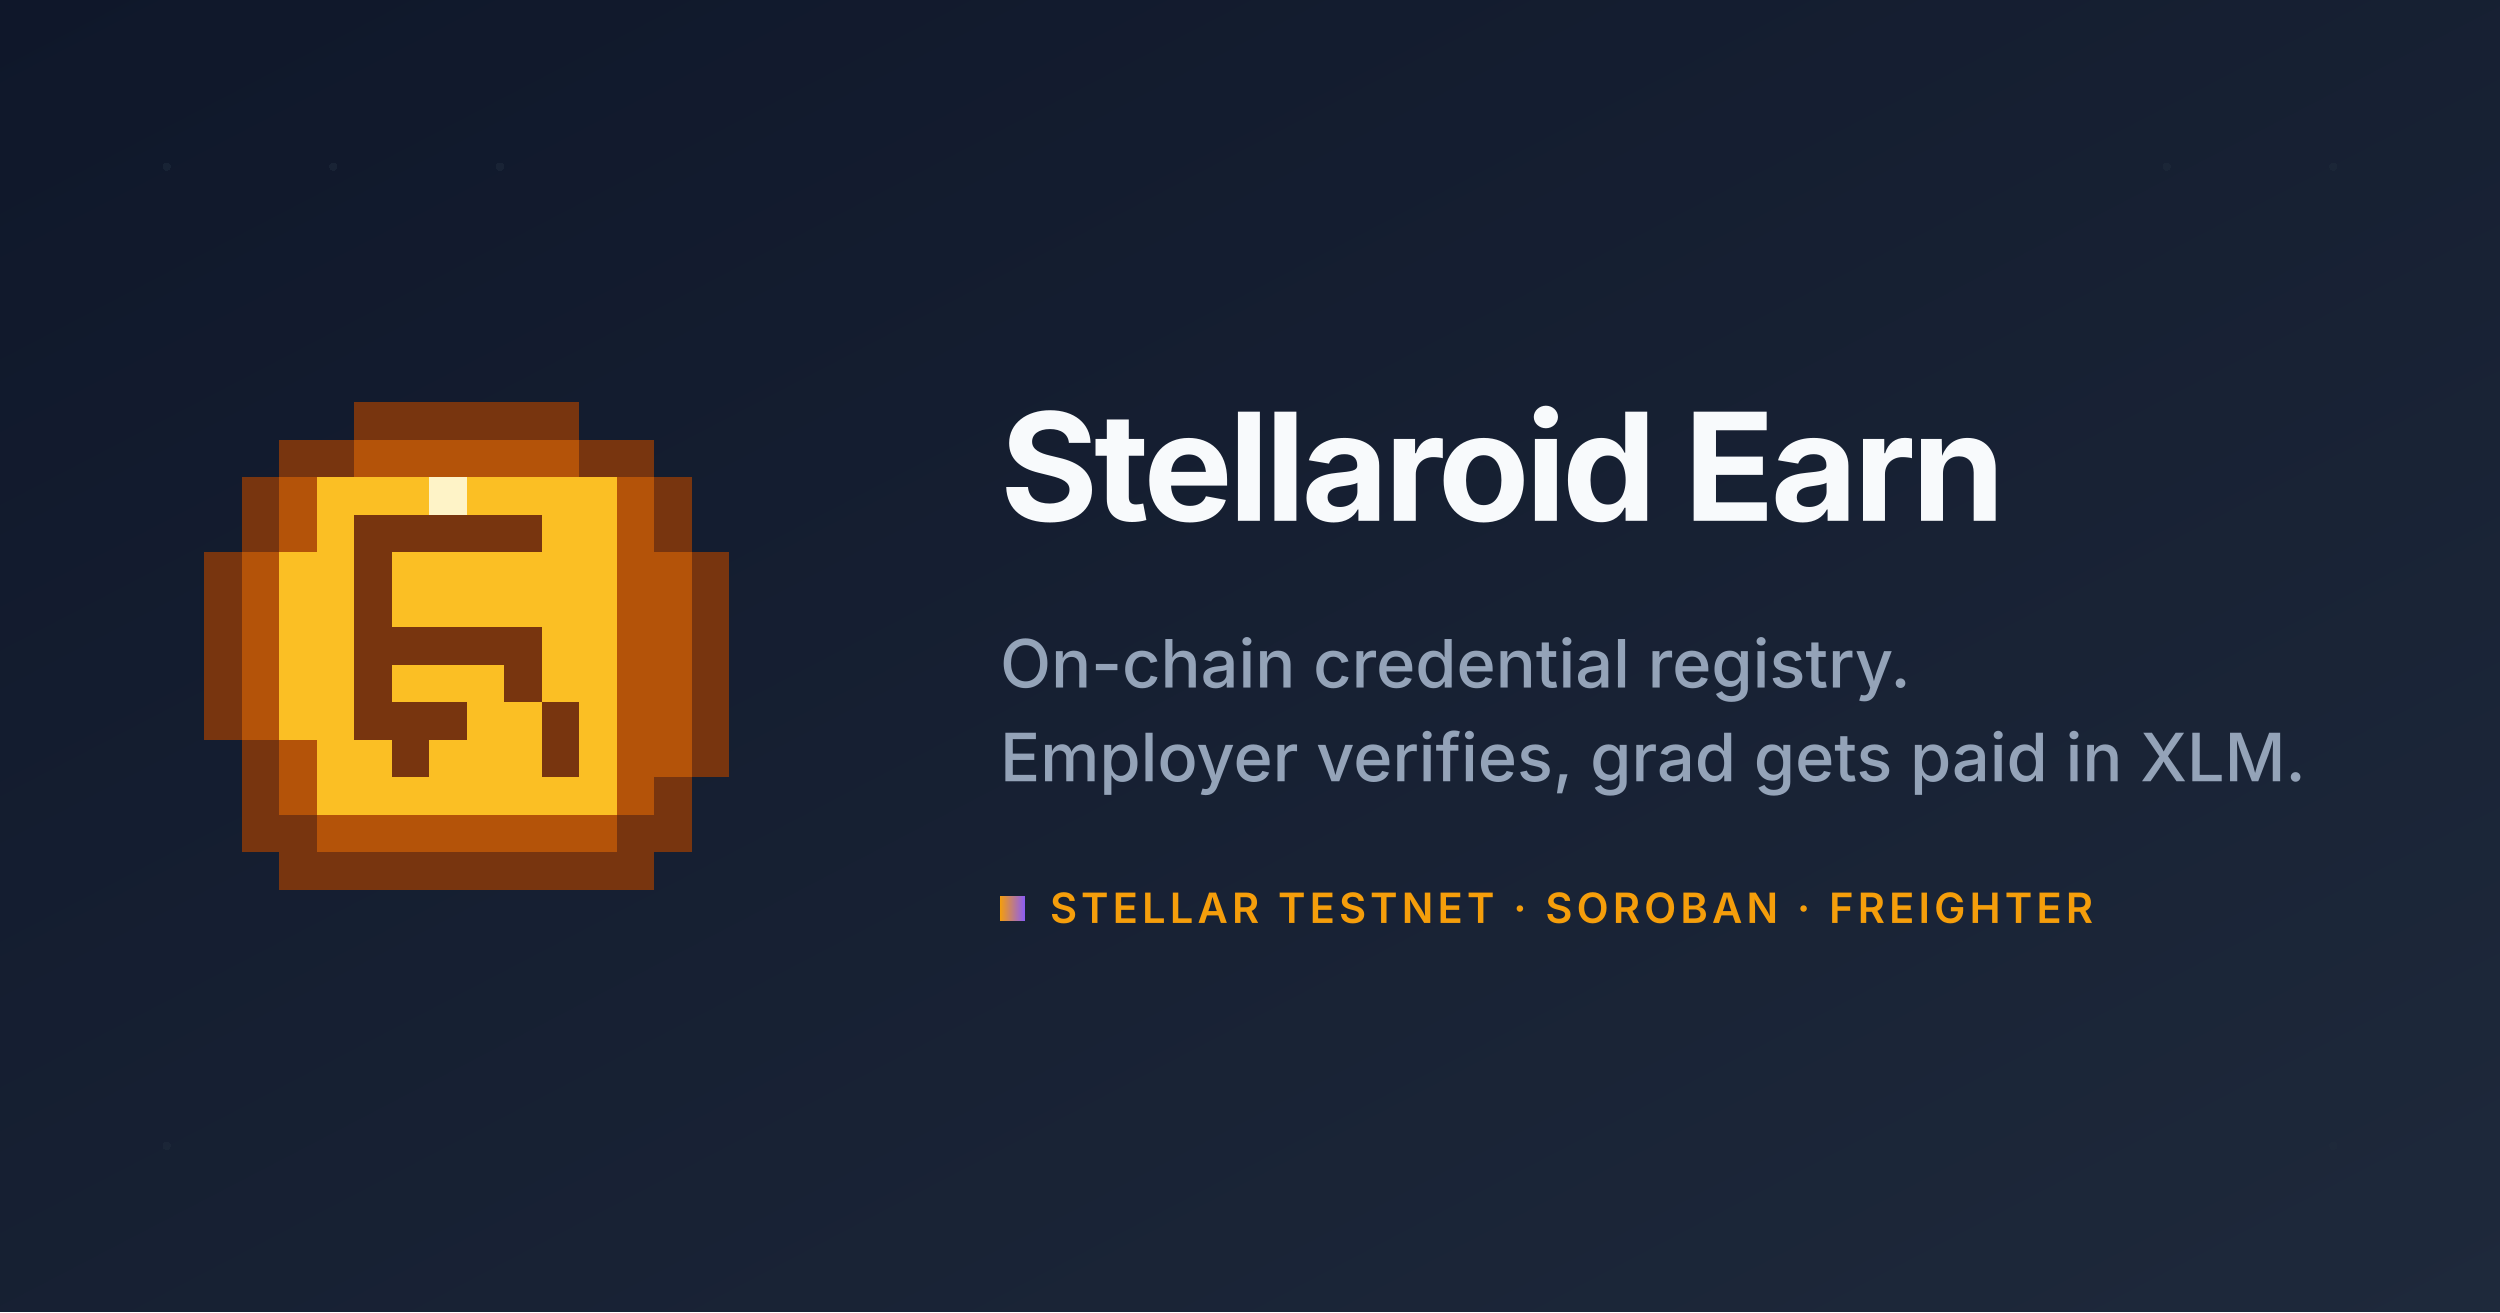
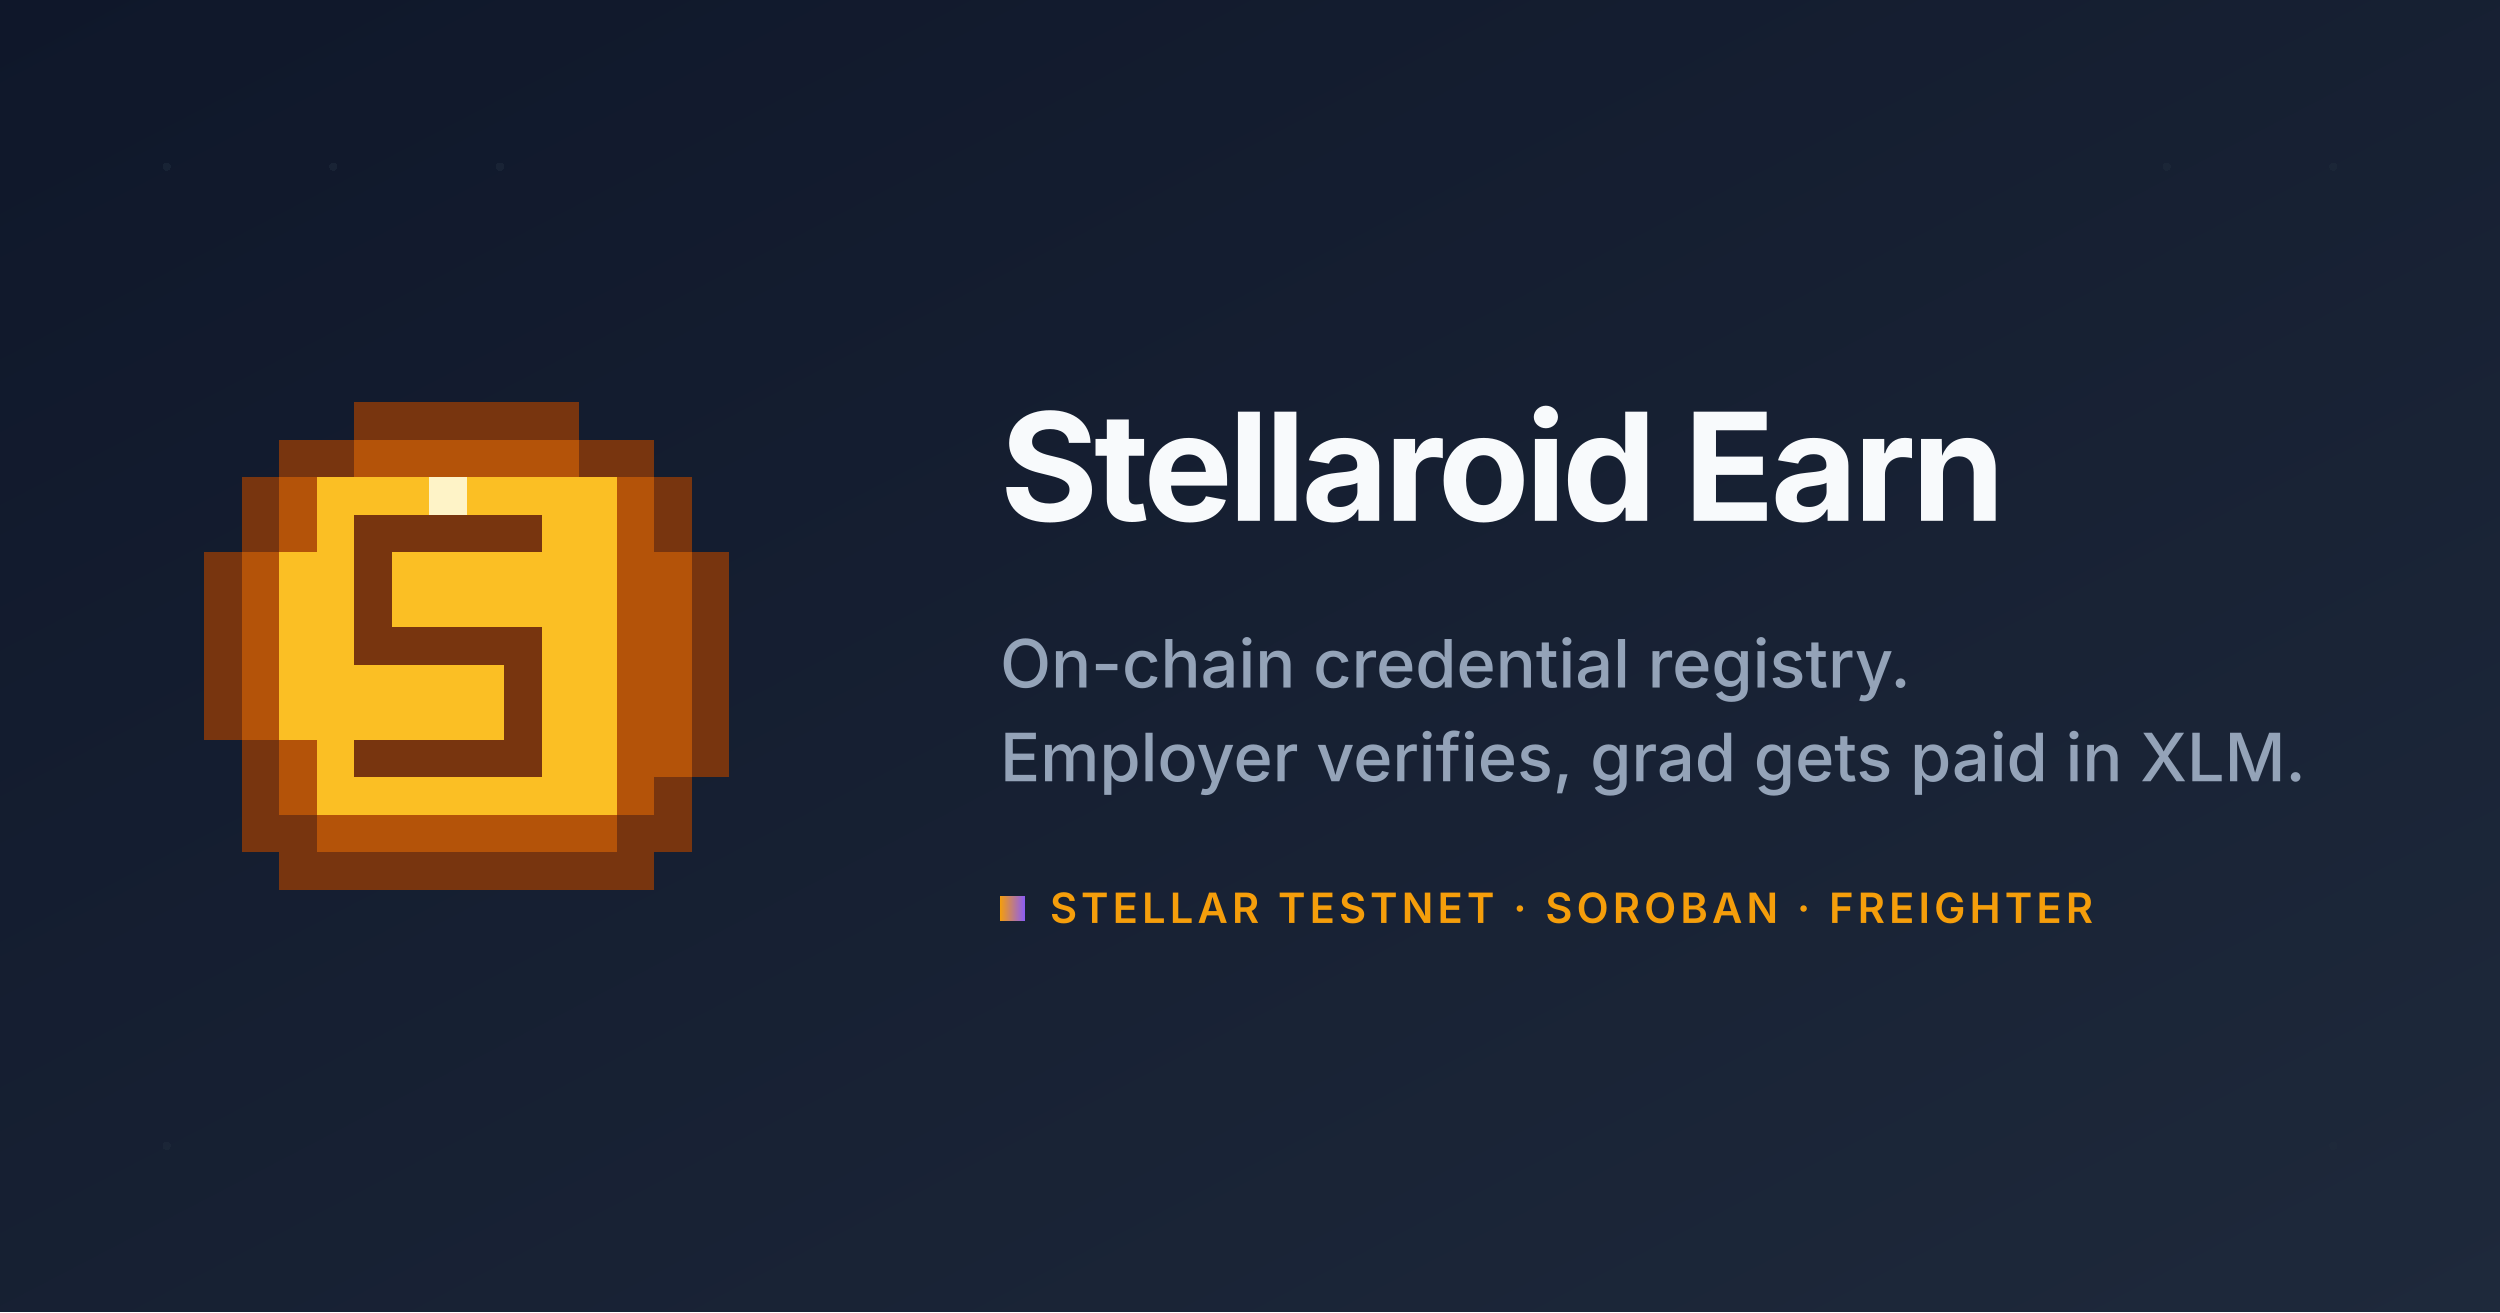
<svg xmlns="http://www.w3.org/2000/svg" viewBox="0 0 1200 630" shape-rendering="crispEdges" role="img">
  <defs>
    <linearGradient id="bg" x1="0" y1="0" x2="1" y2="1">
      <stop offset="0%" stop-color="#0F172A" />
      <stop offset="100%" stop-color="#1E293B" />
    </linearGradient>
    <linearGradient id="accent" x1="0" y1="0" x2="1" y2="0">
      <stop offset="0%" stop-color="#F59E0B" />
      <stop offset="100%" stop-color="#8B5CF6" />
    </linearGradient>
    <style>
      .sh{fill:#78350F}.md{fill:#B45309}.hi{fill:#FBBF24}.gl{fill:#FEF3C7}
    </style>
  </defs>
  <rect width="1200" height="630" fill="url(#bg)" />
  <g fill="#1E293B" opacity="0.6">
    <circle cx="80" cy="80" r="2" />
    <circle cx="160" cy="80" r="2" />
    <circle cx="240" cy="80" r="2" />
    <circle cx="1040" cy="80" r="2" />
    <circle cx="1120" cy="80" r="2" />
    <circle cx="80" cy="550" r="2" />
    <circle cx="1120" cy="550" r="2" />
  </g>
  <g transform="translate(80, 175) scale(4.5)">
    <rect class="sh" x="20" y="4" width="4" height="4" />
    <rect class="sh" x="24" y="4" width="4" height="4" />
    <rect class="sh" x="28" y="4" width="4" height="4" />
    <rect class="sh" x="32" y="4" width="4" height="4" />
    <rect class="sh" x="36" y="4" width="4" height="4" />
    <rect class="sh" x="40" y="4" width="4" height="4" />
    <rect class="sh" x="12" y="8" width="4" height="4" />
    <rect class="sh" x="16" y="8" width="4" height="4" />
    <rect class="md" x="20" y="8" width="4" height="4" />
    <rect class="md" x="24" y="8" width="4" height="4" />
    <rect class="md" x="28" y="8" width="4" height="4" />
    <rect class="md" x="32" y="8" width="4" height="4" />
    <rect class="md" x="36" y="8" width="4" height="4" />
    <rect class="md" x="40" y="8" width="4" height="4" />
    <rect class="sh" x="44" y="8" width="4" height="4" />
    <rect class="sh" x="48" y="8" width="4" height="4" />
    <rect class="sh" x="8" y="12" width="4" height="4" />
    <rect class="md" x="12" y="12" width="4" height="4" />
    <rect class="hi" x="16" y="12" width="4" height="4" />
    <rect class="hi" x="20" y="12" width="4" height="4" />
    <rect class="hi" x="24" y="12" width="4" height="4" />
    <rect class="gl" x="28" y="12" width="4" height="4" />
    <rect class="hi" x="32" y="12" width="4" height="4" />
    <rect class="hi" x="36" y="12" width="4" height="4" />
    <rect class="hi" x="40" y="12" width="4" height="4" />
    <rect class="hi" x="44" y="12" width="4" height="4" />
    <rect class="md" x="48" y="12" width="4" height="4" />
    <rect class="sh" x="52" y="12" width="4" height="4" />
    <rect class="sh" x="8" y="16" width="4" height="4" />
    <rect class="md" x="12" y="16" width="4" height="4" />
    <rect class="hi" x="16" y="16" width="4" height="4" />
    <rect class="sh" x="20" y="16" width="4" height="4" />
    <rect class="sh" x="24" y="16" width="4" height="4" />
    <rect class="sh" x="28" y="16" width="4" height="4" />
    <rect class="sh" x="32" y="16" width="4" height="4" />
    <rect class="sh" x="36" y="16" width="4" height="4" />
    <rect class="hi" x="40" y="16" width="4" height="4" />
    <rect class="hi" x="44" y="16" width="4" height="4" />
    <rect class="md" x="48" y="16" width="4" height="4" />
    <rect class="sh" x="52" y="16" width="4" height="4" />
    <rect class="sh" x="4" y="20" width="4" height="4" />
    <rect class="md" x="8" y="20" width="4" height="4" />
    <rect class="hi" x="12" y="20" width="4" height="4" />
    <rect class="hi" x="16" y="20" width="4" height="4" />
    <rect class="sh" x="20" y="20" width="4" height="4" />
    <rect class="hi" x="24" y="20" width="4" height="4" />
    <rect class="hi" x="28" y="20" width="4" height="4" />
    <rect class="hi" x="32" y="20" width="4" height="4" />
    <rect class="hi" x="36" y="20" width="4" height="4" />
    <rect class="hi" x="40" y="20" width="4" height="4" />
    <rect class="hi" x="44" y="20" width="4" height="4" />
    <rect class="md" x="48" y="20" width="4" height="4" />
    <rect class="md" x="52" y="20" width="4" height="4" />
    <rect class="sh" x="56" y="20" width="4" height="4" />
    <rect class="sh" x="4" y="24" width="4" height="4" />
    <rect class="md" x="8" y="24" width="4" height="4" />
    <rect class="hi" x="12" y="24" width="4" height="4" />
    <rect class="hi" x="16" y="24" width="4" height="4" />
    <rect class="sh" x="20" y="24" width="4" height="4" />
    <rect class="hi" x="24" y="24" width="4" height="4" />
    <rect class="hi" x="28" y="24" width="4" height="4" />
    <rect class="hi" x="32" y="24" width="4" height="4" />
    <rect class="hi" x="36" y="24" width="4" height="4" />
    <rect class="hi" x="40" y="24" width="4" height="4" />
    <rect class="hi" x="44" y="24" width="4" height="4" />
    <rect class="md" x="48" y="24" width="4" height="4" />
    <rect class="md" x="52" y="24" width="4" height="4" />
    <rect class="sh" x="56" y="24" width="4" height="4" />
    <rect class="sh" x="4" y="28" width="4" height="4" />
    <rect class="md" x="8" y="28" width="4" height="4" />
    <rect class="hi" x="12" y="28" width="4" height="4" />
    <rect class="hi" x="16" y="28" width="4" height="4" />
    <rect class="sh" x="20" y="28" width="4" height="4" />
    <rect class="sh" x="24" y="28" width="4" height="4" />
    <rect class="sh" x="28" y="28" width="4" height="4" />
    <rect class="sh" x="32" y="28" width="4" height="4" />
    <rect class="sh" x="36" y="28" width="4" height="4" />
    <rect class="hi" x="40" y="28" width="4" height="4" />
    <rect class="hi" x="44" y="28" width="4" height="4" />
    <rect class="md" x="48" y="28" width="4" height="4" />
    <rect class="md" x="52" y="28" width="4" height="4" />
    <rect class="sh" x="56" y="28" width="4" height="4" />
    <rect class="sh" x="4" y="32" width="4" height="4" />
    <rect class="md" x="8" y="32" width="4" height="4" />
    <rect class="hi" x="12" y="32" width="4" height="4" />
    <rect class="hi" x="16" y="32" width="4" height="4" />
-     <rect class="sh" x="20" y="32" width="4" height="4" />
+     <rect class="hi" x="20" y="32" width="4" height="4" />
    <rect class="hi" x="24" y="32" width="4" height="4" />
    <rect class="hi" x="28" y="32" width="4" height="4" />
    <rect class="hi" x="32" y="32" width="4" height="4" />
    <rect class="sh" x="36" y="32" width="4" height="4" />
    <rect class="hi" x="40" y="32" width="4" height="4" />
    <rect class="hi" x="44" y="32" width="4" height="4" />
    <rect class="md" x="48" y="32" width="4" height="4" />
    <rect class="md" x="52" y="32" width="4" height="4" />
    <rect class="sh" x="56" y="32" width="4" height="4" />
    <rect class="sh" x="4" y="36" width="4" height="4" />
    <rect class="md" x="8" y="36" width="4" height="4" />
    <rect class="hi" x="12" y="36" width="4" height="4" />
    <rect class="hi" x="16" y="36" width="4" height="4" />
-     <rect class="sh" x="20" y="36" width="4" height="4" />
-     <rect class="sh" x="24" y="36" width="4" height="4" />
-     <rect class="sh" x="28" y="36" width="4" height="4" />
+     <rect class="hi" x="20" y="36" width="4" height="4" />
+     <rect class="hi" x="24" y="36" width="4" height="4" />
+     <rect class="hi" x="28" y="36" width="4" height="4" />
    <rect class="hi" x="32" y="36" width="4" height="4" />
-     <rect class="hi" x="36" y="36" width="4" height="4" />
-     <rect class="sh" x="40" y="36" width="4" height="4" />
+     <rect class="sh" x="36" y="36" width="4" height="4" />
+     <rect class="hi" x="40" y="36" width="4" height="4" />
    <rect class="hi" x="44" y="36" width="4" height="4" />
    <rect class="md" x="48" y="36" width="4" height="4" />
    <rect class="md" x="52" y="36" width="4" height="4" />
    <rect class="sh" x="56" y="36" width="4" height="4" />
    <rect class="sh" x="8" y="40" width="4" height="4" />
    <rect class="md" x="12" y="40" width="4" height="4" />
    <rect class="hi" x="16" y="40" width="4" height="4" />
-     <rect class="hi" x="20" y="40" width="4" height="4" />
+     <rect class="sh" x="20" y="40" width="4" height="4" />
    <rect class="sh" x="24" y="40" width="4" height="4" />
-     <rect class="hi" x="28" y="40" width="4" height="4" />
-     <rect class="hi" x="32" y="40" width="4" height="4" />
-     <rect class="hi" x="36" y="40" width="4" height="4" />
-     <rect class="sh" x="40" y="40" width="4" height="4" />
+     <rect class="sh" x="28" y="40" width="4" height="4" />
+     <rect class="sh" x="32" y="40" width="4" height="4" />
+     <rect class="sh" x="36" y="40" width="4" height="4" />
+     <rect class="hi" x="40" y="40" width="4" height="4" />
    <rect class="hi" x="44" y="40" width="4" height="4" />
    <rect class="md" x="48" y="40" width="4" height="4" />
    <rect class="md" x="52" y="40" width="4" height="4" />
    <rect class="sh" x="56" y="40" width="4" height="4" />
    <rect class="sh" x="8" y="44" width="4" height="4" />
    <rect class="md" x="12" y="44" width="4" height="4" />
    <rect class="hi" x="16" y="44" width="4" height="4" />
    <rect class="hi" x="20" y="44" width="4" height="4" />
    <rect class="hi" x="24" y="44" width="4" height="4" />
    <rect class="hi" x="28" y="44" width="4" height="4" />
    <rect class="hi" x="32" y="44" width="4" height="4" />
    <rect class="hi" x="36" y="44" width="4" height="4" />
    <rect class="hi" x="40" y="44" width="4" height="4" />
    <rect class="hi" x="44" y="44" width="4" height="4" />
    <rect class="md" x="48" y="44" width="4" height="4" />
    <rect class="sh" x="52" y="44" width="4" height="4" />
    <rect class="sh" x="8" y="48" width="4" height="4" />
    <rect class="sh" x="12" y="48" width="4" height="4" />
    <rect class="md" x="16" y="48" width="4" height="4" />
    <rect class="md" x="20" y="48" width="4" height="4" />
    <rect class="md" x="24" y="48" width="4" height="4" />
    <rect class="md" x="28" y="48" width="4" height="4" />
    <rect class="md" x="32" y="48" width="4" height="4" />
    <rect class="md" x="36" y="48" width="4" height="4" />
    <rect class="md" x="40" y="48" width="4" height="4" />
    <rect class="md" x="44" y="48" width="4" height="4" />
    <rect class="sh" x="48" y="48" width="4" height="4" />
    <rect class="sh" x="52" y="48" width="4" height="4" />
    <rect class="sh" x="12" y="52" width="4" height="4" />
    <rect class="sh" x="16" y="52" width="4" height="4" />
    <rect class="sh" x="20" y="52" width="4" height="4" />
    <rect class="sh" x="24" y="52" width="4" height="4" />
    <rect class="sh" x="28" y="52" width="4" height="4" />
    <rect class="sh" x="32" y="52" width="4" height="4" />
    <rect class="sh" x="36" y="52" width="4" height="4" />
    <rect class="sh" x="40" y="52" width="4" height="4" />
    <rect class="sh" x="44" y="52" width="4" height="4" />
    <rect class="sh" x="48" y="52" width="4" height="4" />
  </g>
  <g font-family="ui-sans-serif, system-ui, -apple-system, 'Segoe UI', sans-serif" fill="#F8FAFC">
    <text x="480" y="250" font-size="72" font-weight="700" letter-spacing="-2">Stellaroid Earn</text>
    <text x="480" y="330" font-size="32" fill="#94A3B8" font-weight="500">On-chain credential registry.</text>
    <text x="480" y="375" font-size="32" fill="#94A3B8" font-weight="500">Employer verifies, grad gets paid in XLM.</text>
    <rect x="480" y="430" width="12" height="12" fill="url(#accent)" />
    <text x="504" y="443" font-size="20" fill="#F59E0B" font-weight="600" letter-spacing="2">STELLAR TESTNET · SOROBAN · FREIGHTER</text>
  </g>
</svg>
